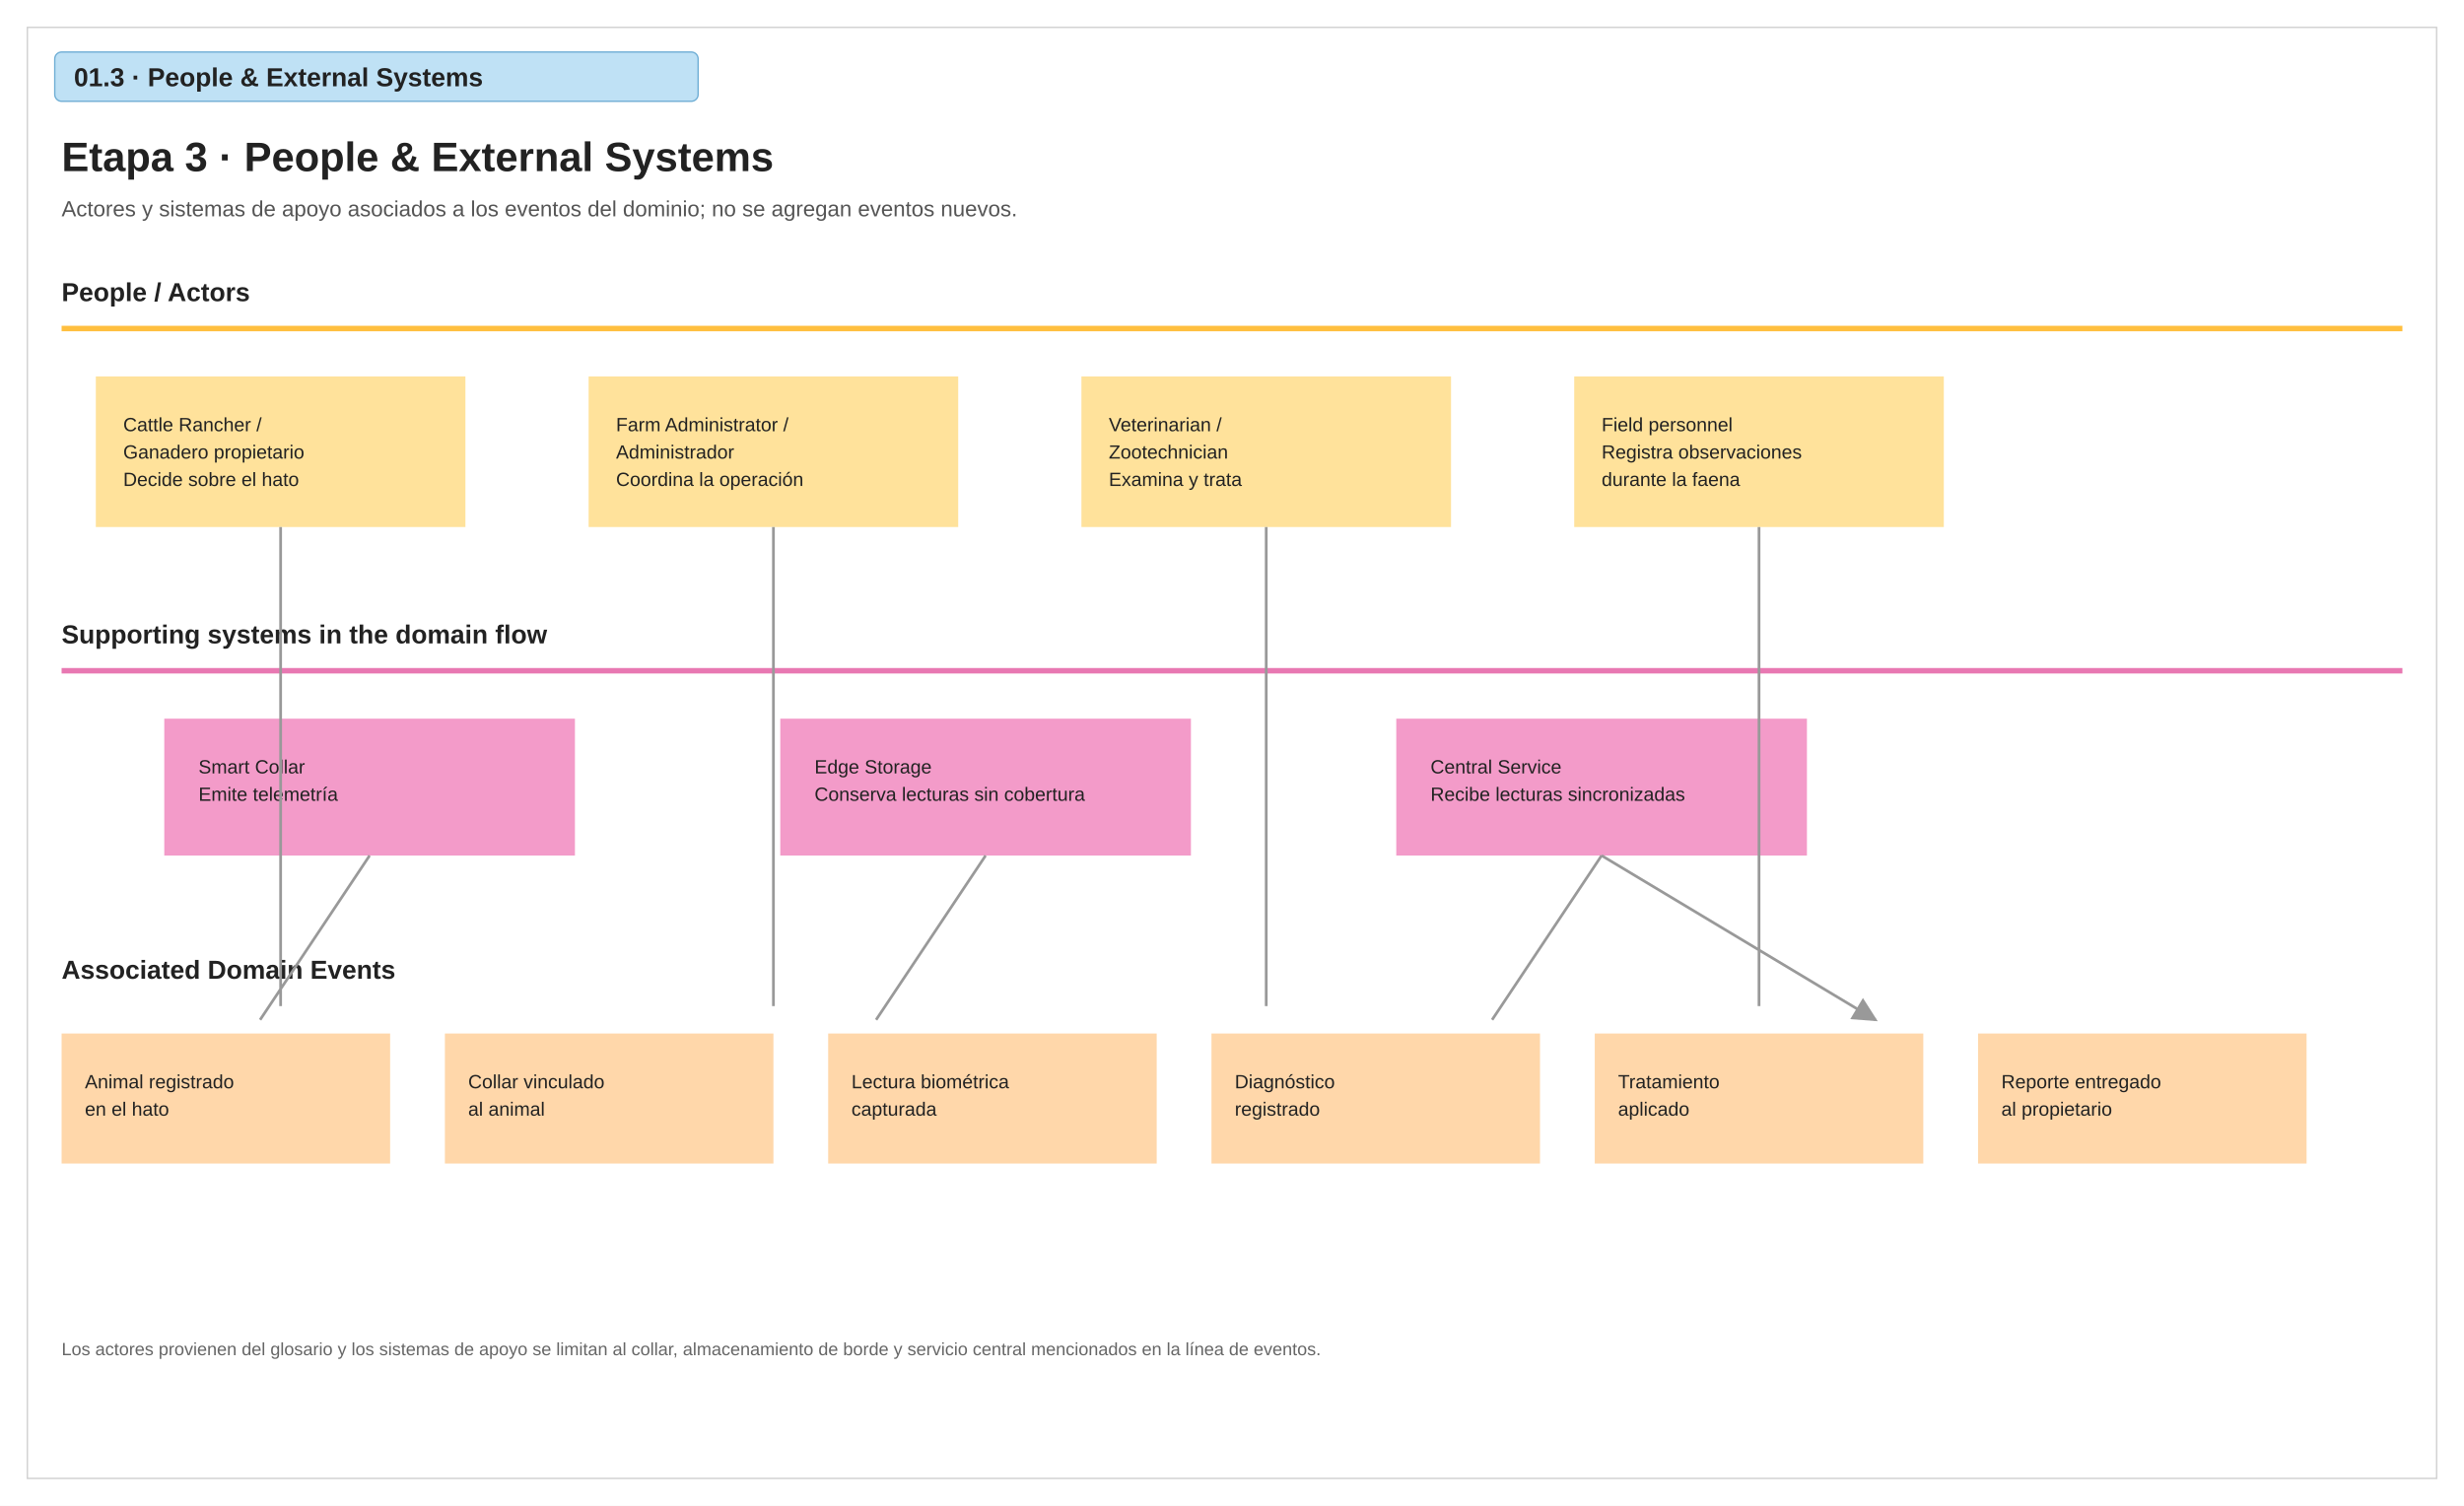
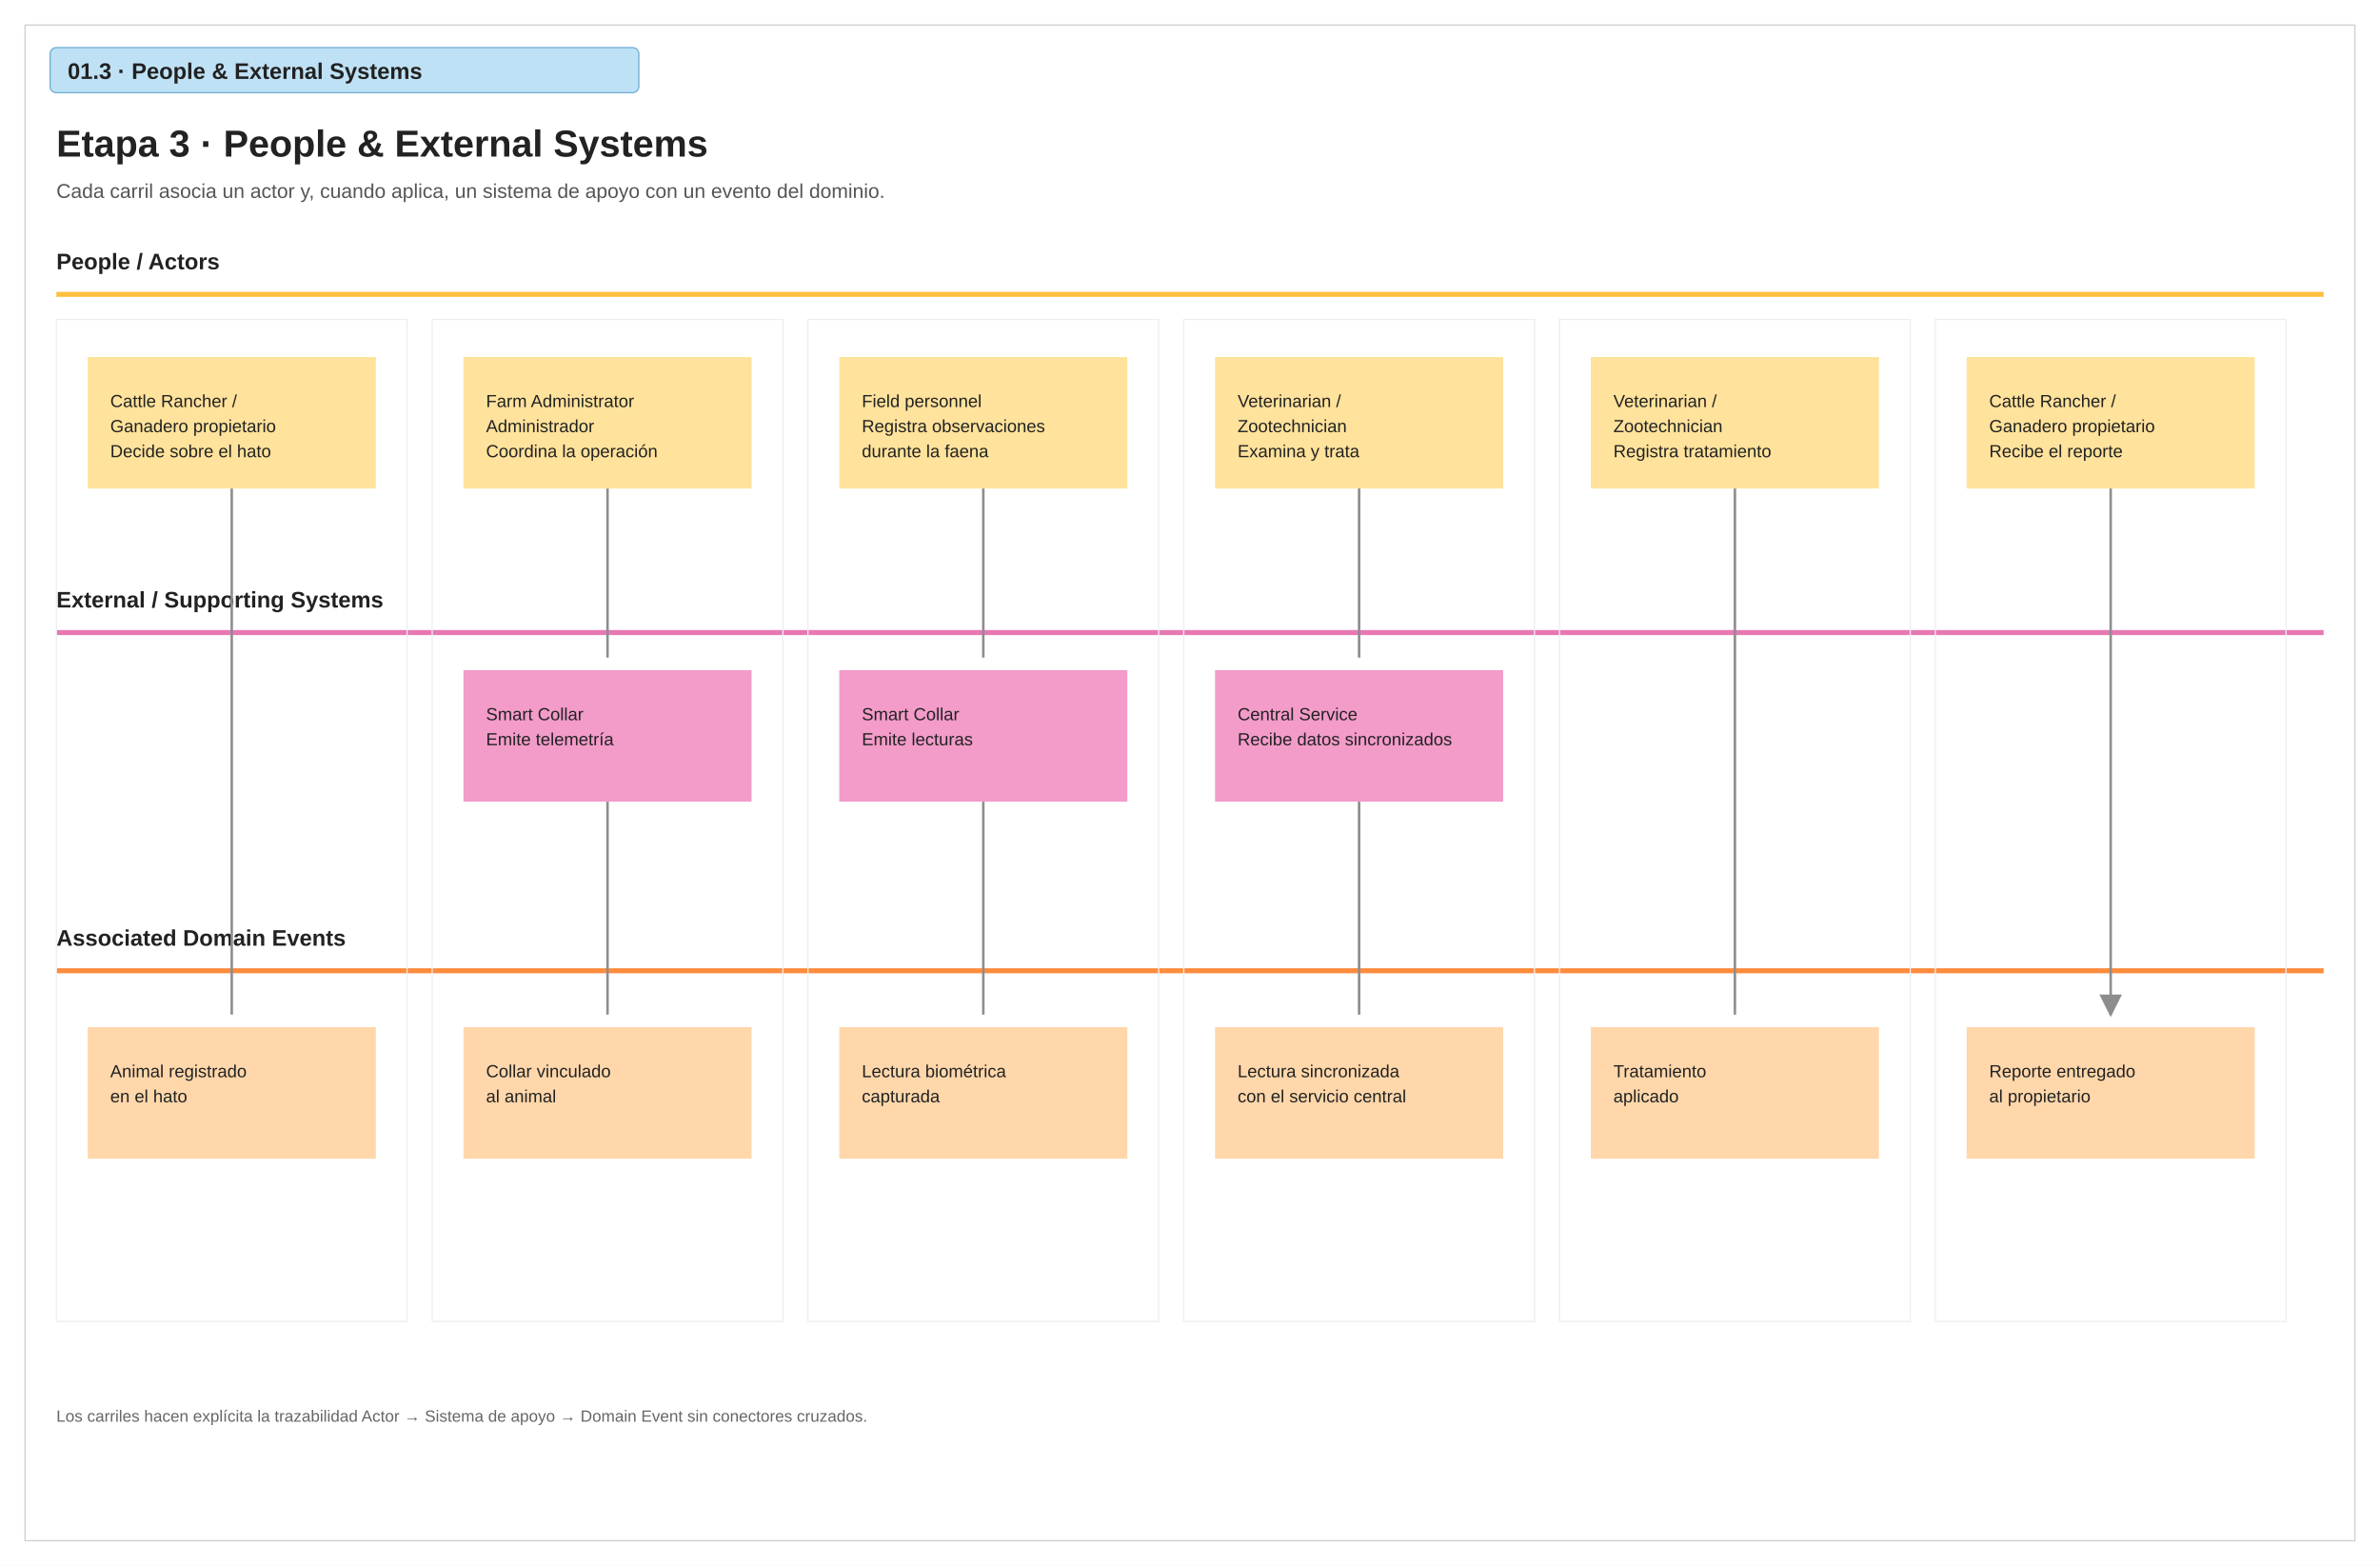
- <svg xmlns="http://www.w3.org/2000/svg" width="1800" height="1100" viewBox="0 0 1800 1100">
+ <svg xmlns="http://www.w3.org/2000/svg" width="1900" height="1250" viewBox="0 0 1900 1250">
  <defs>
    <marker id="arrow" markerWidth="9" markerHeight="9" refX="8" refY="4.5" orient="auto">
-       <path d="M0 0L9 4.5L0 9Z" fill="#999" />
+       <path d="M0 0L9 4.5L0 9Z" fill="#8d8d8d" />
    </marker>
-     <style>.title{font:700 30px Arial,sans-serif;fill:#222}.label{font:700 19px Arial,sans-serif;fill:#222}.body{font:16px Arial,sans-serif;fill:#555}.note{font:14px Arial,sans-serif;fill:#222}.tiny{font:13px Arial,sans-serif;fill:#666}.actor{fill:#ffe29b}.system{fill:#f39bc9}.event{fill:#ffd7aa}</style>
+     <style>.title{font:700 30px Arial,sans-serif;fill:#222}.label{font:700 18px Arial,sans-serif;fill:#222}.body{font:16px Arial,sans-serif;fill:#555}.note{font:14px Arial,sans-serif;fill:#222}.tiny{font:13px Arial,sans-serif;fill:#666}.actor{fill:#ffe29b}.system{fill:#f39bc9}.event{fill:#ffd7aa}.lane{fill:none;stroke:#eeeeee}</style>
  </defs>
-   <rect width="1800" height="1100" fill="#fff" />
-   <rect x="20" y="20" width="1760" height="1060" fill="none" stroke="#cfcfcf" />
+   <rect width="1900" height="1250" fill="#fff" />
+   <rect x="20" y="20" width="1860" height="1210" fill="none" stroke="#cfcfcf" />
  <rect x="40" y="38" width="470" height="36" rx="5" fill="#bfe1f5" stroke="#6faed5" />
  <text x="54" y="63" class="label">01.3 · People &amp; External Systems</text>
  <text x="45" y="125" class="title">Etapa 3 · People &amp; External Systems</text>
-   <text x="45" y="158" class="body">Actores y sistemas de apoyo asociados a los eventos del dominio; no se agregan eventos nuevos.</text>
-   <text x="45" y="220" class="label">People / Actors</text>
-   <line x1="45" y1="240" x2="1755" y2="240" stroke="#ffbf3f" stroke-width="4" />
+   <text x="45" y="158" class="body">Cada carril asocia un actor y, cuando aplica, un sistema de apoyo con un evento del dominio.</text>
+   <text x="45" y="215" class="label">People / Actors</text>
+   <line x1="45" y1="235" x2="1855" y2="235" stroke="#ffbf3f" stroke-width="4" />
+   <text x="45" y="485" class="label">External / Supporting Systems</text>
+   <line x1="45" y1="505" x2="1855" y2="505" stroke="#e878b2" stroke-width="4" />
+   <text x="45" y="755" class="label">Associated Domain Events</text>
+   <line x1="45" y1="775" x2="1855" y2="775" stroke="#ff8b3d" stroke-width="4" />
+   <g class="lane">
+     <rect x="45" y="255" width="280" height="800" />
+     <rect x="345" y="255" width="280" height="800" />
+     <rect x="645" y="255" width="280" height="800" />
+     <rect x="945" y="255" width="280" height="800" />
+     <rect x="1245" y="255" width="280" height="800" />
+     <rect x="1545" y="255" width="280" height="800" />
+   </g>
  <g>
-     <rect x="70" y="275" width="270" height="110" class="actor" />
-     <text x="90" y="315" class="note">
-       <tspan x="90">Cattle Rancher /</tspan>
-       <tspan x="90" dy="20">Ganadero propietario</tspan>
-       <tspan x="90" dy="20">Decide sobre el hato</tspan>
+     <rect x="70" y="285" width="230" height="105" class="actor" />
+     <text x="88" y="325" class="note">
+       <tspan x="88">Cattle Rancher /</tspan>
+       <tspan x="88" dy="20">Ganadero propietario</tspan>
+       <tspan x="88" dy="20">Decide sobre el hato</tspan>
    </text>
-     <rect x="430" y="275" width="270" height="110" class="actor" />
-     <text x="450" y="315" class="note">
-       <tspan x="450">Farm Administrator /</tspan>
-       <tspan x="450" dy="20">Administrador</tspan>
-       <tspan x="450" dy="20">Coordina la operación</tspan>
+     <rect x="370" y="285" width="230" height="105" class="actor" />
+     <text x="388" y="325" class="note">
+       <tspan x="388">Farm Administrator</tspan>
+       <tspan x="388" dy="20">Administrador</tspan>
+       <tspan x="388" dy="20">Coordina la operación</tspan>
    </text>
-     <rect x="790" y="275" width="270" height="110" class="actor" />
-     <text x="810" y="315" class="note">
-       <tspan x="810">Veterinarian /</tspan>
-       <tspan x="810" dy="20">Zootechnician</tspan>
-       <tspan x="810" dy="20">Examina y trata</tspan>
+     <rect x="670" y="285" width="230" height="105" class="actor" />
+     <text x="688" y="325" class="note">
+       <tspan x="688">Field personnel</tspan>
+       <tspan x="688" dy="20">Registra observaciones</tspan>
+       <tspan x="688" dy="20">durante la faena</tspan>
    </text>
-     <rect x="1150" y="275" width="270" height="110" class="actor" />
-     <text x="1170" y="315" class="note">
-       <tspan x="1170">Field personnel</tspan>
-       <tspan x="1170" dy="20">Registra observaciones</tspan>
-       <tspan x="1170" dy="20">durante la faena</tspan>
+     <rect x="970" y="285" width="230" height="105" class="actor" />
+     <text x="988" y="325" class="note">
+       <tspan x="988">Veterinarian /</tspan>
+       <tspan x="988" dy="20">Zootechnician</tspan>
+       <tspan x="988" dy="20">Examina y trata</tspan>
+     </text>
+     <rect x="1270" y="285" width="230" height="105" class="actor" />
+     <text x="1288" y="325" class="note">
+       <tspan x="1288">Veterinarian /</tspan>
+       <tspan x="1288" dy="20">Zootechnician</tspan>
+       <tspan x="1288" dy="20">Registra tratamiento</tspan>
+     </text>
+     <rect x="1570" y="285" width="230" height="105" class="actor" />
+     <text x="1588" y="325" class="note">
+       <tspan x="1588">Cattle Rancher /</tspan>
+       <tspan x="1588" dy="20">Ganadero propietario</tspan>
+       <tspan x="1588" dy="20">Recibe el reporte</tspan>
    </text>
  </g>
-   <text x="45" y="470" class="label">Supporting systems in the domain flow</text>
-   <line x1="45" y1="490" x2="1755" y2="490" stroke="#e878b2" stroke-width="4" />
  <g>
-     <rect x="120" y="525" width="300" height="100" class="system" />
-     <text x="145" y="565" class="note">
-       <tspan x="145">Smart Collar</tspan>
-       <tspan x="145" dy="20">Emite telemetría</tspan>
+     <rect x="370" y="535" width="230" height="105" class="system" />
+     <text x="388" y="575" class="note">
+       <tspan x="388">Smart Collar</tspan>
+       <tspan x="388" dy="20">Emite telemetría</tspan>
    </text>
-     <rect x="570" y="525" width="300" height="100" class="system" />
-     <text x="595" y="565" class="note">
-       <tspan x="595">Edge Storage</tspan>
-       <tspan x="595" dy="20">Conserva lecturas sin cobertura</tspan>
+     <rect x="670" y="535" width="230" height="105" class="system" />
+     <text x="688" y="575" class="note">
+       <tspan x="688">Smart Collar</tspan>
+       <tspan x="688" dy="20">Emite lecturas</tspan>
    </text>
-     <rect x="1020" y="525" width="300" height="100" class="system" />
-     <text x="1045" y="565" class="note">
-       <tspan x="1045">Central Service</tspan>
-       <tspan x="1045" dy="20">Recibe lecturas sincronizadas</tspan>
+     <rect x="970" y="535" width="230" height="105" class="system" />
+     <text x="988" y="575" class="note">
+       <tspan x="988">Central Service</tspan>
+       <tspan x="988" dy="20">Recibe datos sincronizados</tspan>
    </text>
  </g>
-   <text x="45" y="715" class="label">Associated Domain Events</text>
  <g>
-     <rect x="45" y="755" width="240" height="95" class="event" />
-     <text x="62" y="795" class="note">
-       <tspan x="62">Animal registrado</tspan>
-       <tspan x="62" dy="20">en el hato</tspan>
+     <rect x="70" y="820" width="230" height="105" class="event" />
+     <text x="88" y="860" class="note">
+       <tspan x="88">Animal registrado</tspan>
+       <tspan x="88" dy="20">en el hato</tspan>
    </text>
-     <rect x="325" y="755" width="240" height="95" class="event" />
-     <text x="342" y="795" class="note">
-       <tspan x="342">Collar vinculado</tspan>
-       <tspan x="342" dy="20">al animal</tspan>
+     <rect x="370" y="820" width="230" height="105" class="event" />
+     <text x="388" y="860" class="note">
+       <tspan x="388">Collar vinculado</tspan>
+       <tspan x="388" dy="20">al animal</tspan>
    </text>
-     <rect x="605" y="755" width="240" height="95" class="event" />
-     <text x="622" y="795" class="note">
-       <tspan x="622">Lectura biométrica</tspan>
-       <tspan x="622" dy="20">capturada</tspan>
+     <rect x="670" y="820" width="230" height="105" class="event" />
+     <text x="688" y="860" class="note">
+       <tspan x="688">Lectura biométrica</tspan>
+       <tspan x="688" dy="20">capturada</tspan>
    </text>
-     <rect x="885" y="755" width="240" height="95" class="event" />
-     <text x="902" y="795" class="note">
-       <tspan x="902">Diagnóstico</tspan>
-       <tspan x="902" dy="20">registrado</tspan>
+     <rect x="970" y="820" width="230" height="105" class="event" />
+     <text x="988" y="860" class="note">
+       <tspan x="988">Lectura sincronizada</tspan>
+       <tspan x="988" dy="20">con el servicio central</tspan>
    </text>
-     <rect x="1165" y="755" width="240" height="95" class="event" />
-     <text x="1182" y="795" class="note">
-       <tspan x="1182">Tratamiento</tspan>
-       <tspan x="1182" dy="20">aplicado</tspan>
+     <rect x="1270" y="820" width="230" height="105" class="event" />
+     <text x="1288" y="860" class="note">
+       <tspan x="1288">Tratamiento</tspan>
+       <tspan x="1288" dy="20">aplicado</tspan>
    </text>
-     <rect x="1445" y="755" width="240" height="95" class="event" />
-     <text x="1462" y="795" class="note">
-       <tspan x="1462">Reporte entregado</tspan>
-       <tspan x="1462" dy="20">al propietario</tspan>
+     <rect x="1570" y="820" width="230" height="105" class="event" />
+     <text x="1588" y="860" class="note">
+       <tspan x="1588">Reporte entregado</tspan>
+       <tspan x="1588" dy="20">al propietario</tspan>
    </text>
  </g>
-   <g stroke="#999" stroke-width="2" fill="none" marker-end="url(#arrow)">
-     <path d="M205 385v350M565 385v350M925 385v350M1285 385v350M270 625l-80 120M720 625l-80 120M1170 625l-80 120M1170 625l200 120" />
+   <g stroke="#8d8d8d" stroke-width="2" fill="none" marker-end="url(#arrow)">
+     <path d="M185 390V810M485 390V525M485 640V810M785 390V525M785 640V810M1085 390V525M1085 640V810M1385 390V810M1685 390V810" />
  </g>
-   <text x="45" y="990" class="tiny">Los actores provienen del glosario y los sistemas de apoyo se limitan al collar, almacenamiento de borde y servicio central mencionados en la línea de eventos.</text>
+   <text x="45" y="1135" class="tiny">Los carriles hacen explícita la trazabilidad Actor → Sistema de apoyo → Domain Event sin conectores cruzados.</text>
</svg>
